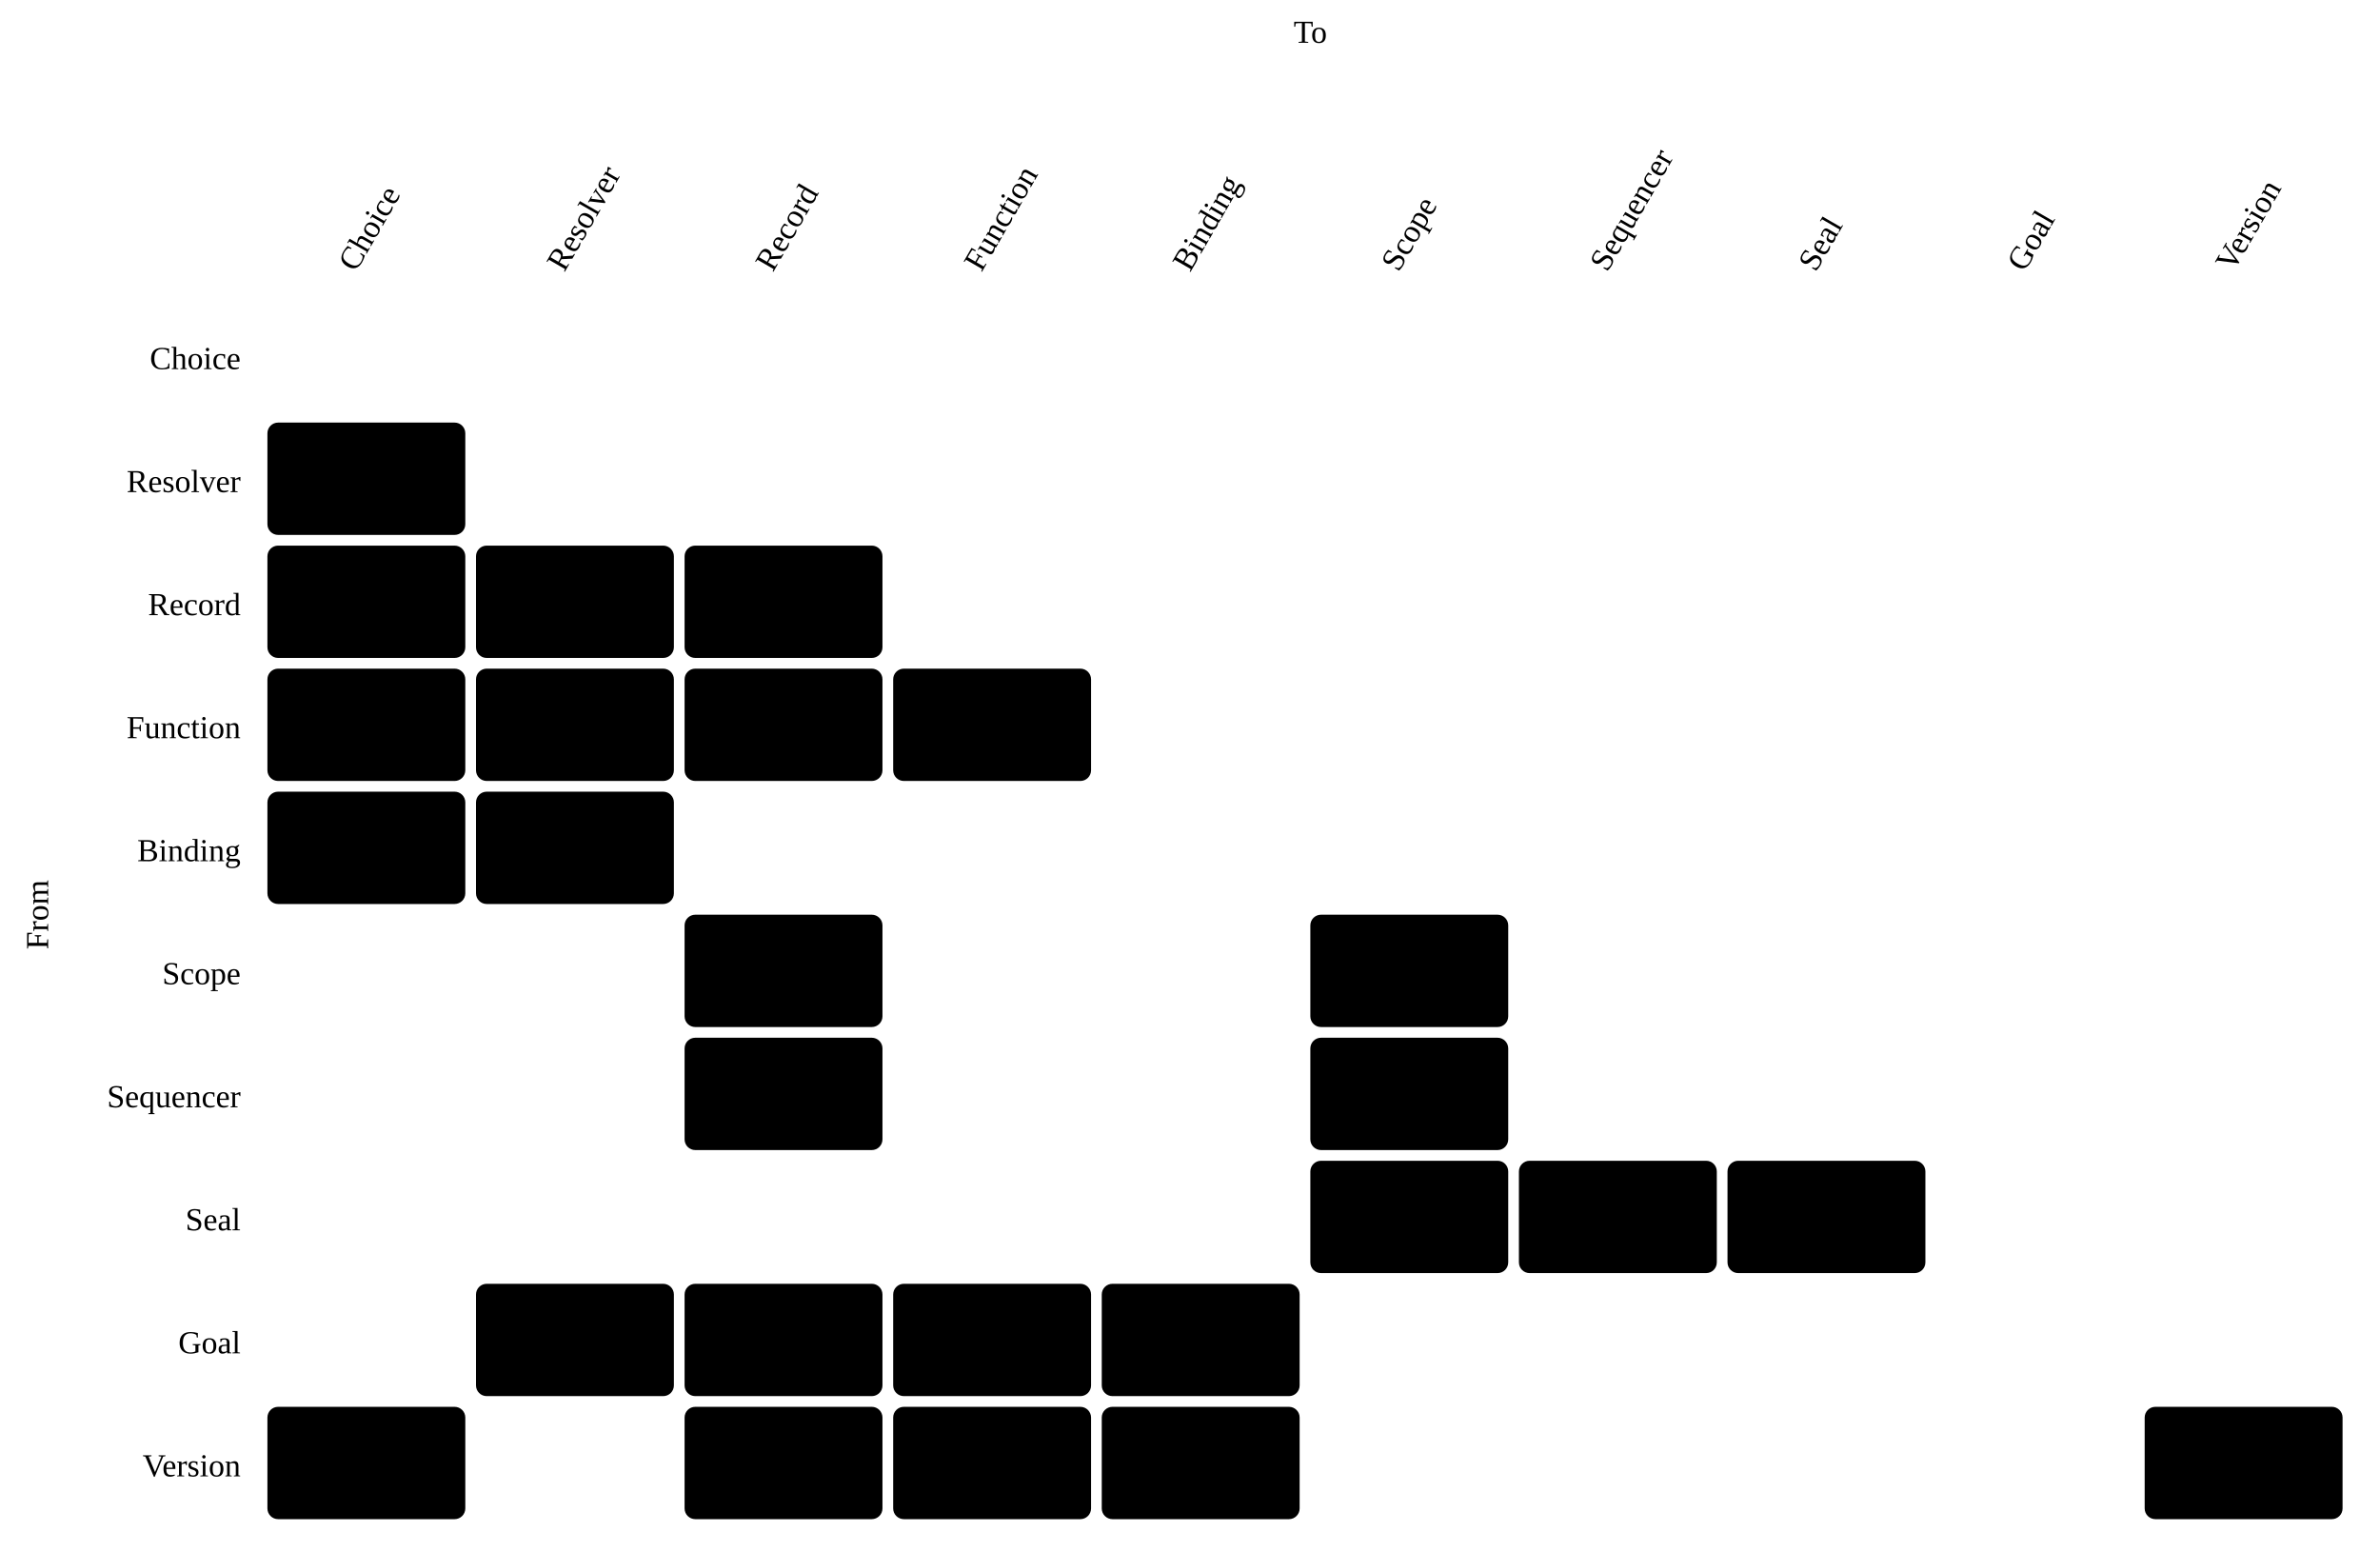
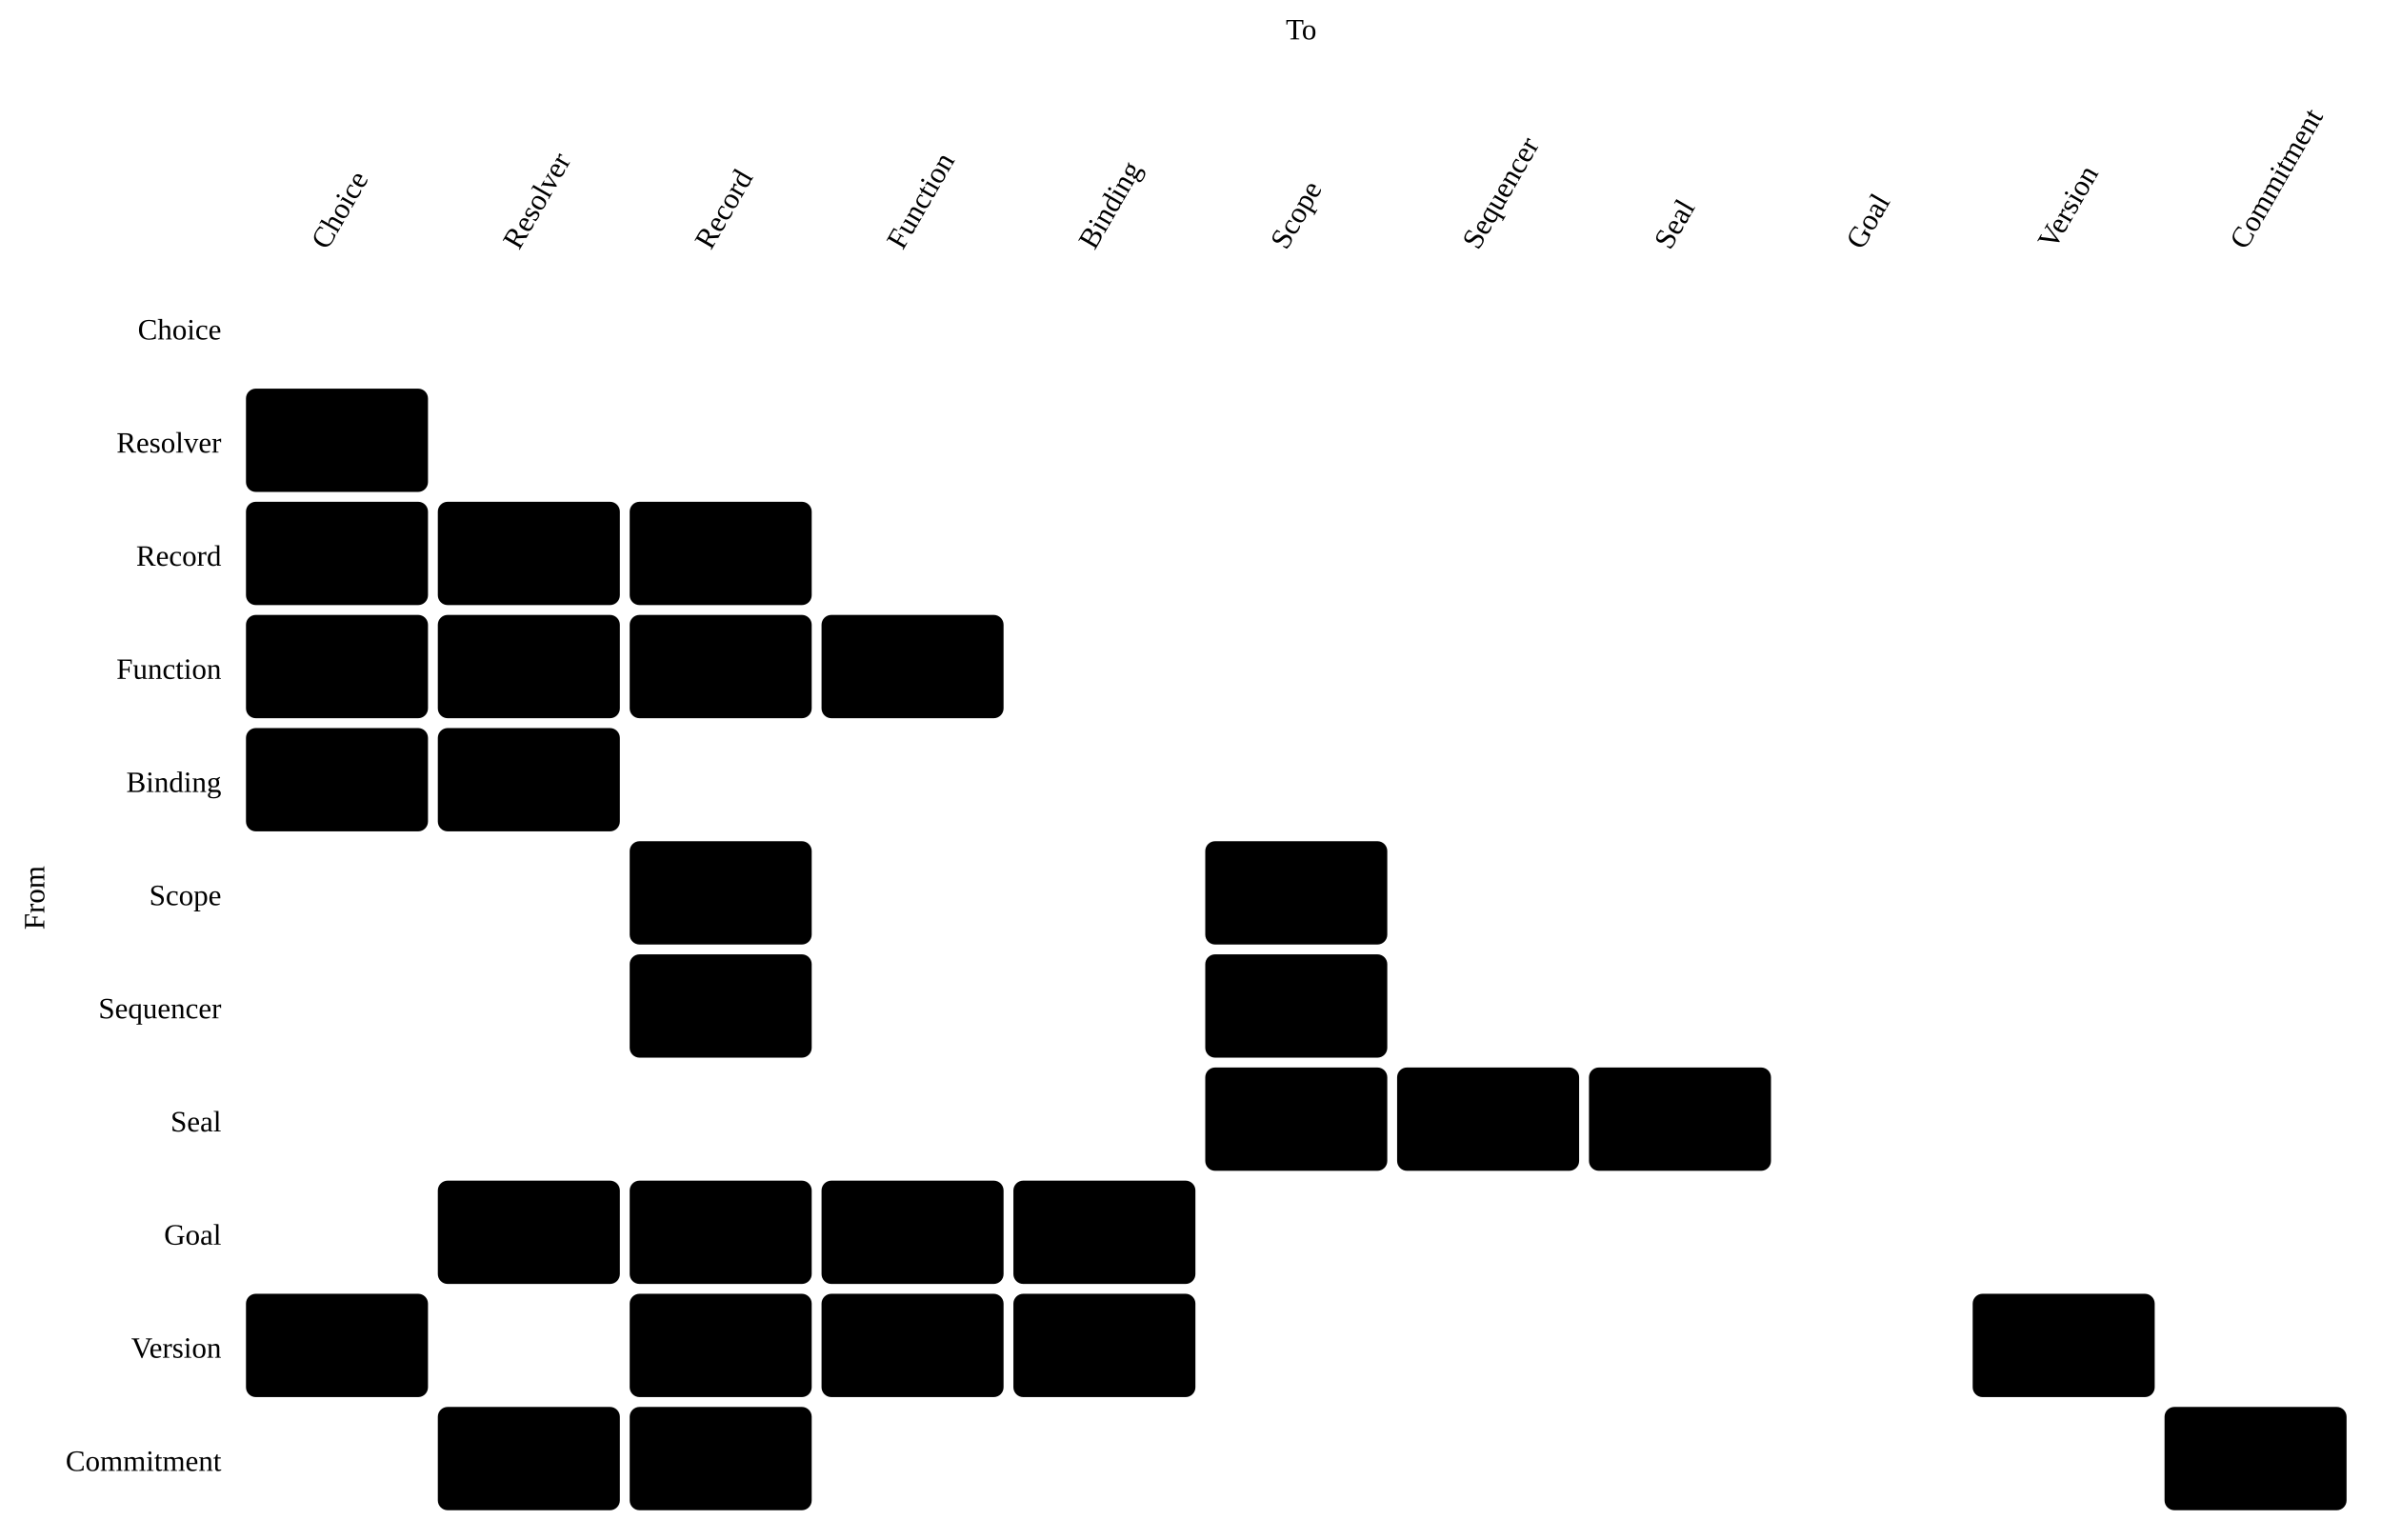
- <svg xmlns="http://www.w3.org/2000/svg" viewBox="0 0 890 580" class="wide" role="img" aria-labelledby="title desc">
-   <text class="axis" x="490" y="16" text-anchor="middle">To</text>
-   <text class="axis" transform="translate(18 342) rotate(-90)" text-anchor="middle">From</text>
-   <line class="grid dashed" x1="410" y1="106" x2="410" y2="572" />
-   <line class="grid dashed" x1="94" y1="294" x2="880" y2="294" />
-   <line class="grid dashed" x1="488" y1="106" x2="488" y2="572" />
-   <line class="grid dashed" x1="94" y1="340" x2="880" y2="340" />
-   <line class="grid dashed" x1="722" y1="106" x2="722" y2="572" />
-   <line class="grid dashed" x1="94" y1="478" x2="880" y2="478" />
-   <line class="grid dashed" x1="800" y1="106" x2="800" y2="572" />
-   <line class="grid dashed" x1="94" y1="524" x2="880" y2="524" />
+ <svg xmlns="http://www.w3.org/2000/svg" viewBox="0 0 968 626" class="wide" role="img" aria-labelledby="title desc">
+   <text class="axis" x="529" y="16" text-anchor="middle">To</text>
+   <text class="axis" transform="translate(18 365) rotate(-90)" text-anchor="middle">From</text>
+   <line class="grid dashed" x1="410" y1="106" x2="410" y2="618" />
+   <line class="grid dashed" x1="94" y1="294" x2="958" y2="294" />
+   <line class="grid dashed" x1="488" y1="106" x2="488" y2="618" />
+   <line class="grid dashed" x1="94" y1="340" x2="958" y2="340" />
+   <line class="grid dashed" x1="722" y1="106" x2="722" y2="618" />
+   <line class="grid dashed" x1="94" y1="478" x2="958" y2="478" />
+   <line class="grid dashed" x1="800" y1="106" x2="800" y2="618" />
+   <line class="grid dashed" x1="94" y1="524" x2="958" y2="524" />
+   <line class="grid dashed" x1="878" y1="106" x2="878" y2="618" />
+   <line class="grid dashed" x1="94" y1="570" x2="958" y2="570" />
  <g class="label strong">
    <text transform="translate(133 102) rotate(-60)">Choice</text>
    <text transform="translate(211 102) rotate(-60)">Resolver</text>
    <text transform="translate(289 102) rotate(-60)">Record</text>
    <text transform="translate(367 102) rotate(-60)">Function</text>
    <text transform="translate(445 102) rotate(-60)">Binding</text>
    <text transform="translate(523 102) rotate(-60)">Scope</text>
    <text transform="translate(601 102) rotate(-60)">Sequencer</text>
    <text transform="translate(679 102) rotate(-60)">Seal</text>
    <text transform="translate(757 102) rotate(-60)">Goal</text>
    <text transform="translate(835 102) rotate(-60)">Version</text>
+     <text transform="translate(913 102) rotate(-60)">Commitment</text>
    <text x="90" y="138" text-anchor="end">Choice</text>
    <text x="90" y="184" text-anchor="end">Resolver</text>
    <text x="90" y="230" text-anchor="end">Record</text>
    <text x="90" y="276" text-anchor="end">Function</text>
    <text x="90" y="322" text-anchor="end">Binding</text>
    <text x="90" y="368" text-anchor="end">Scope</text>
    <text x="90" y="414" text-anchor="end">Sequencer</text>
    <text x="90" y="460" text-anchor="end">Seal</text>
    <text x="90" y="506" text-anchor="end">Goal</text>
    <text x="90" y="552" text-anchor="end">Version</text>
+     <text x="90" y="598" text-anchor="end">Commitment</text>
  </g>
  <g class="slate">
    <rect class="box" x="100" y="158" width="74" height="42" rx="4" />
    <text class="ink" x="137" y="183" text-anchor="middle" style="font-style: italic; font-size: 12px">resolves</text>
    <rect class="box" x="100" y="204" width="74" height="42" rx="4" />
-     <text class="ink" x="137" y="229" text-anchor="middle" style="font-style: italic; font-size: 12px">answers</text>
+     <text class="ink" x="137" y="229" text-anchor="middle" style="font-style: italic; font-size: 12px">fills</text>
    <rect class="box" x="178" y="204" width="74" height="42" rx="4" />
    <text class="ink" x="215" y="229" text-anchor="middle" style="font-style: italic; font-size: 12px">names</text>
    <rect class="box" x="100" y="250" width="74" height="42" rx="4" />
    <text class="ink" x="137" y="268" text-anchor="middle" style="font-style: italic; font-size: 12px">opens /</text>
    <text class="ink" x="137" y="283" text-anchor="middle" style="font-style: italic; font-size: 12px">couples</text>
    <rect class="box" x="178" y="250" width="74" height="42" rx="4" />
    <text class="ink" x="215" y="268" text-anchor="middle" style="font-style: italic; font-size: 12px">serves</text>
    <text class="ink" x="215" y="283" text-anchor="middle" style="font-style: italic; font-size: 12px">as</text>
    <rect class="box" x="256" y="250" width="74" height="42" rx="4" />
    <text class="ink" x="293" y="275" text-anchor="middle" style="font-style: italic; font-size: 12px">reads</text>
    <rect class="box" x="100" y="296" width="74" height="42" rx="4" />
    <text class="ink" x="137" y="321" text-anchor="middle" style="font-style: italic; font-size: 12px">maps</text>
    <rect class="box" x="178" y="296" width="74" height="42" rx="4" />
    <text class="ink" x="215" y="321" text-anchor="middle" style="font-style: italic; font-size: 12px">names</text>
    <rect class="box" x="256" y="342" width="74" height="42" rx="4" />
    <text class="ink" x="293" y="367" text-anchor="middle" style="font-style: italic; font-size: 12px">contains</text>
    <rect class="box" x="256" y="388" width="74" height="42" rx="4" />
    <text class="ink" x="293" y="413" text-anchor="middle" style="font-style: italic; font-size: 12px">admits</text>
    <rect class="box" x="490" y="388" width="74" height="42" rx="4" />
    <text class="ink" x="527" y="413" text-anchor="middle" style="font-style: italic; font-size: 12px">orders</text>
    <rect class="box" x="568" y="434" width="74" height="42" rx="4" />
    <text class="ink" x="605" y="459" text-anchor="middle" style="font-style: italic; font-size: 12px">names</text>
    <rect class="box" x="490" y="434" width="74" height="42" rx="4" />
    <text class="ink" x="527" y="459" text-anchor="middle" style="font-style: italic; font-size: 12px">closes</text>
    <rect class="box" x="178" y="480" width="74" height="42" rx="4" />
    <text class="ink" x="215" y="505" text-anchor="middle" style="font-style: italic; font-size: 12px">steers</text>
    <rect class="box" x="256" y="480" width="74" height="42" rx="4" />
    <text class="ink" x="293" y="505" text-anchor="middle" style="font-style: italic; font-size: 12px">scores</text>
    <rect class="box" x="334" y="480" width="74" height="42" rx="4" />
    <text class="ink" x="371" y="505" text-anchor="middle" style="font-style: italic; font-size: 12px">bounds</text>
    <rect class="box" x="412" y="480" width="74" height="42" rx="4" />
    <text class="ink" x="449" y="505" text-anchor="middle" style="font-style: italic; font-size: 12px">evaluates</text>
    <rect class="box" x="100" y="526" width="74" height="42" rx="4" />
    <text class="ink" x="137" y="551" text-anchor="middle" style="font-style: italic; font-size: 12px">defines</text>
    <rect class="box" x="256" y="526" width="74" height="42" rx="4" />
    <text class="ink" x="293" y="544" text-anchor="middle" style="font-style: italic; font-size: 12px">marks /</text>
    <text class="ink" x="293" y="559" text-anchor="middle" style="font-style: italic; font-size: 12px">translates</text>
    <rect class="box" x="334" y="526" width="74" height="42" rx="4" />
    <text class="ink" x="371" y="551" text-anchor="middle" style="font-style: italic; font-size: 12px">defines</text>
    <rect class="box" x="412" y="526" width="74" height="42" rx="4" />
    <text class="ink" x="449" y="551" text-anchor="middle" style="font-style: italic; font-size: 12px">includes</text>
+     <rect class="box" x="178" y="572" width="74" height="42" rx="4" />
+     <text class="ink" x="215" y="597" text-anchor="middle" style="font-style: italic; font-size: 12px">names</text>
+     <rect class="box" x="256" y="572" width="74" height="42" rx="4" />
+     <text class="ink" x="293" y="597" text-anchor="middle" style="font-style: italic; font-size: 12px">constrains</text>
  </g>
  <g class="foam">
    <rect class="box" x="256" y="204" width="74" height="42" rx="4" />
    <text class="ink" x="293" y="229" text-anchor="middle" style="font-style: italic; font-size: 12px">supersedes</text>
    <rect class="box" x="334" y="250" width="74" height="42" rx="4" />
    <text class="ink" x="371" y="268" text-anchor="middle" style="font-style: italic; font-size: 12px">composes</text>
    <text class="ink" x="371" y="283" text-anchor="middle" style="font-style: italic; font-size: 12px">with</text>
    <rect class="box" x="490" y="342" width="74" height="42" rx="4" />
    <text class="ink" x="527" y="360" text-anchor="middle" style="font-style: italic; font-size: 12px">splits</text>
    <text class="ink" x="527" y="375" text-anchor="middle" style="font-style: italic; font-size: 12px">into</text>
    <rect class="box" x="646" y="434" width="74" height="42" rx="4" />
    <text class="ink" x="683" y="459" text-anchor="middle" style="font-style: italic; font-size: 12px">extends</text>
    <rect class="box" x="802" y="526" width="74" height="42" rx="4" />
    <text class="ink" x="839" y="551" text-anchor="middle" style="font-style: italic; font-size: 12px">supersedes</text>
+     <rect class="box" x="880" y="572" width="74" height="42" rx="4" />
+     <text class="ink" x="917" y="597" text-anchor="middle" style="font-style: italic; font-size: 12px">supersedes</text>
  </g>
</svg>
